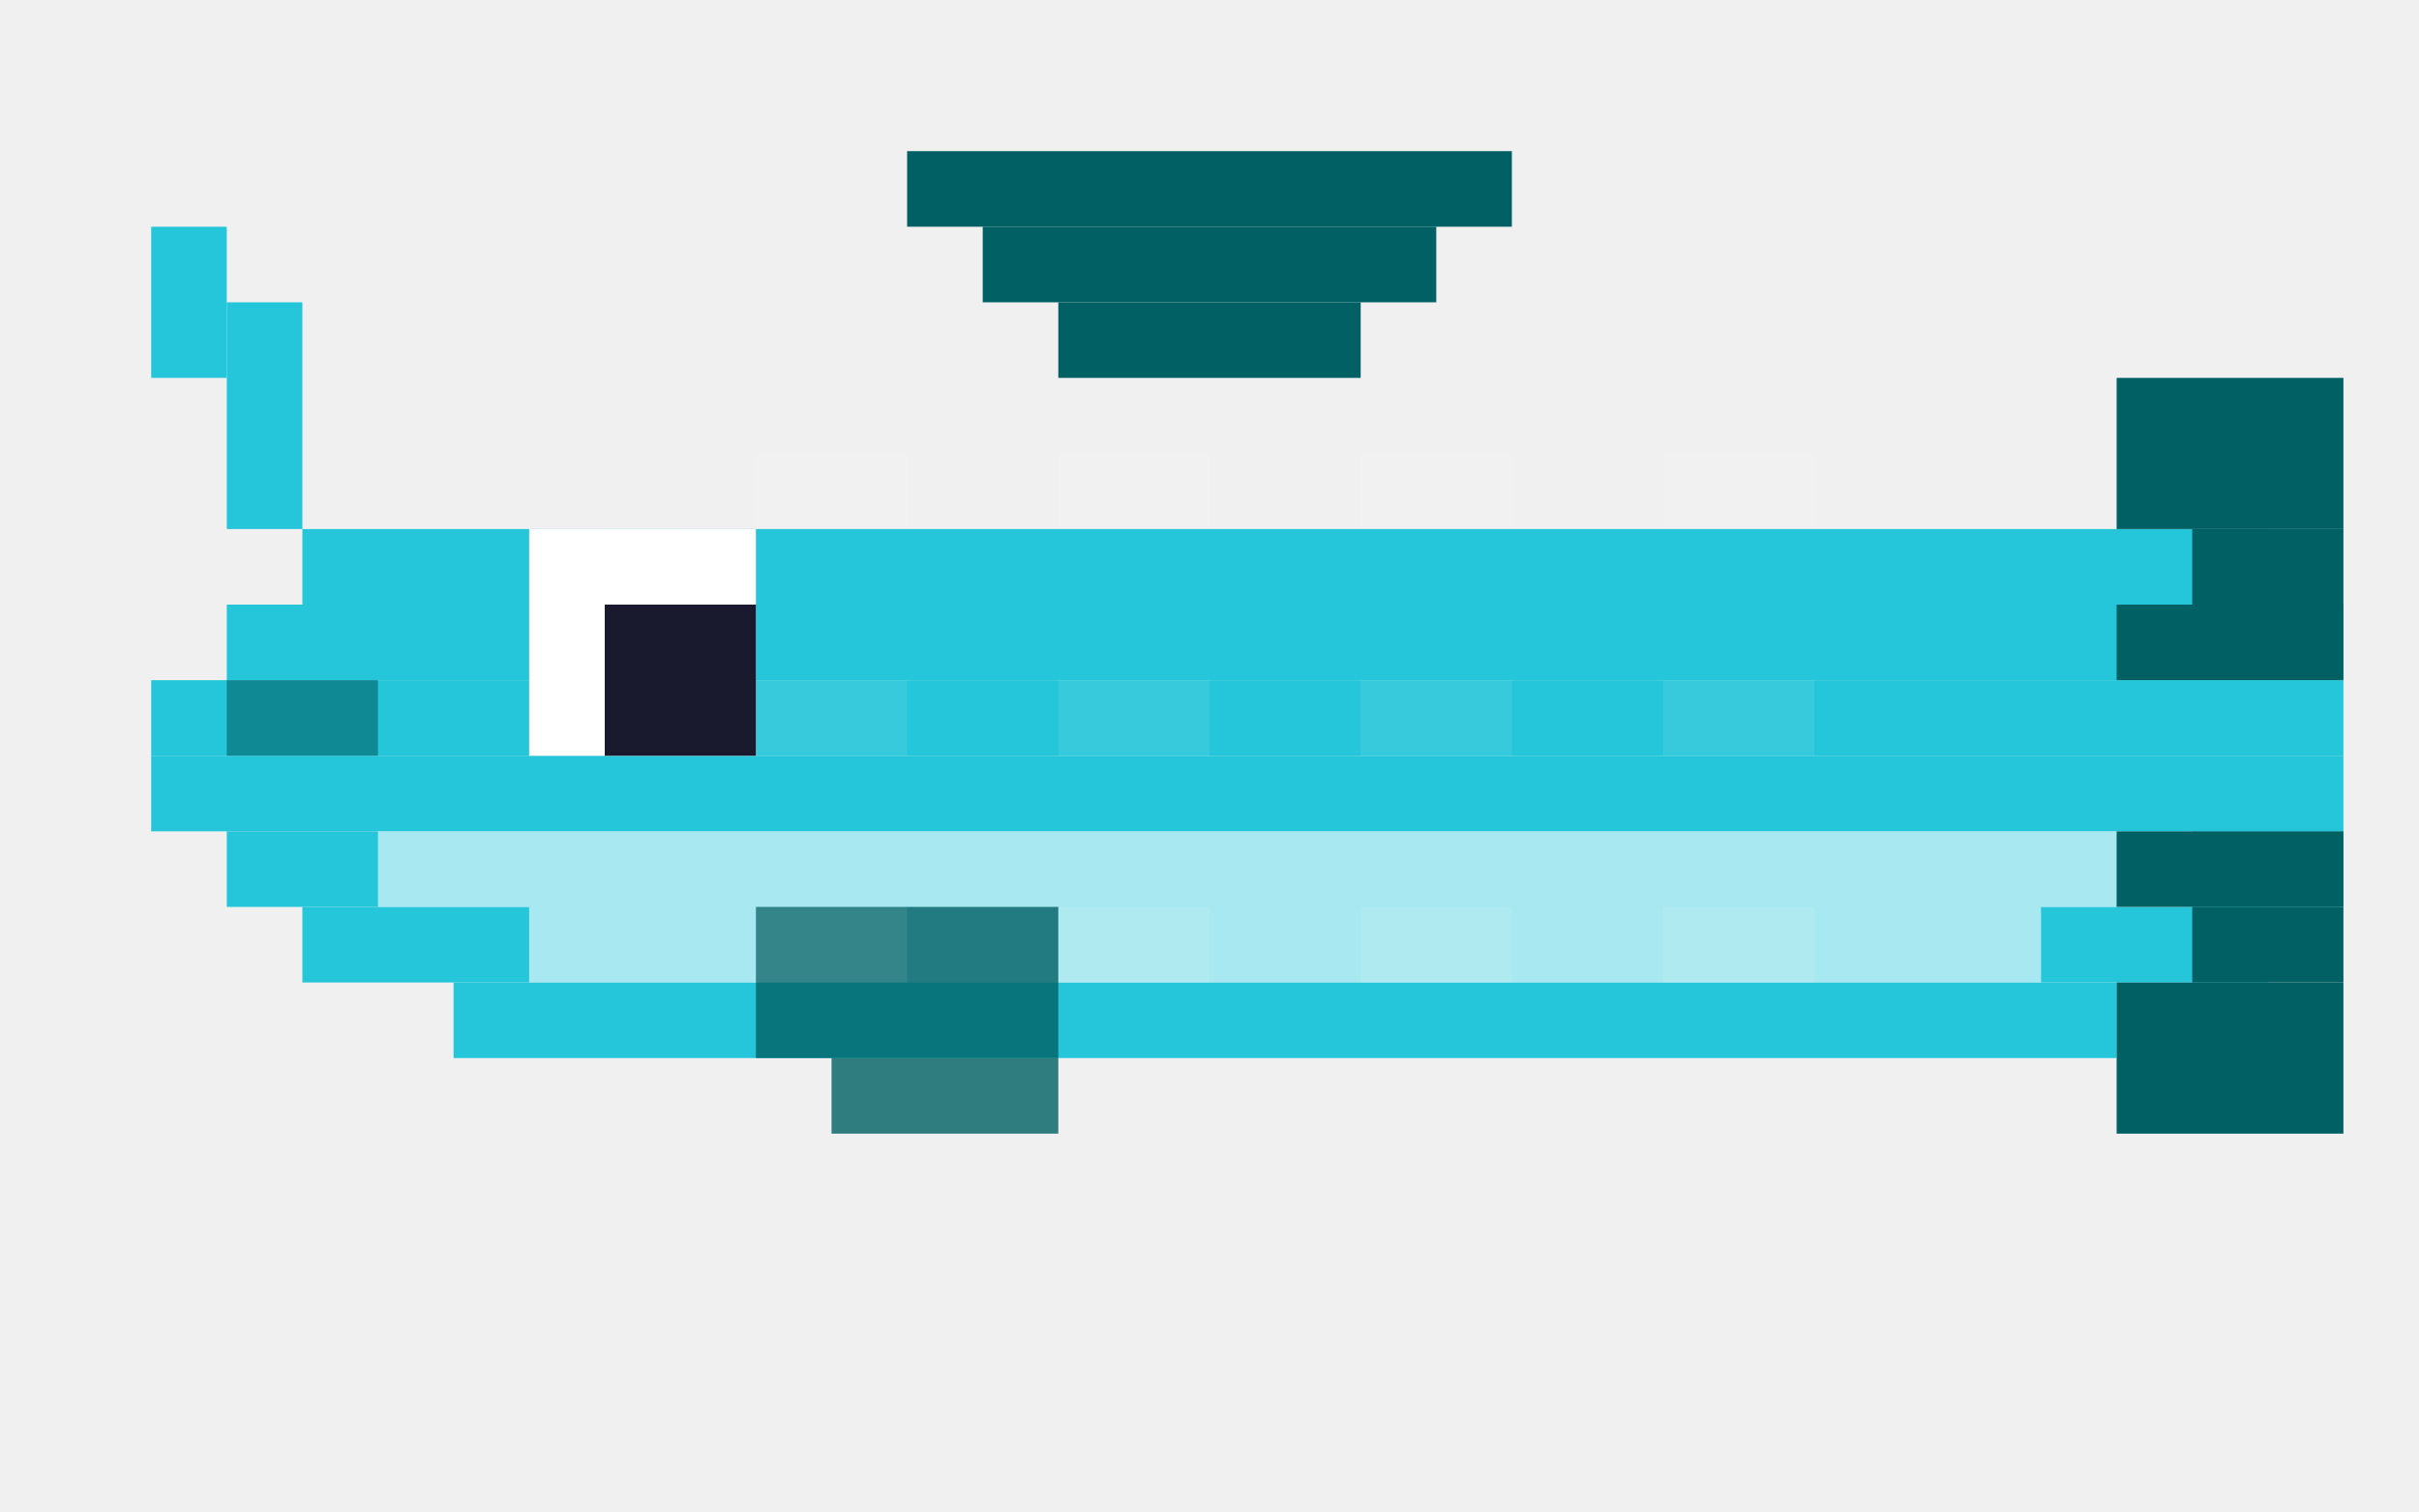
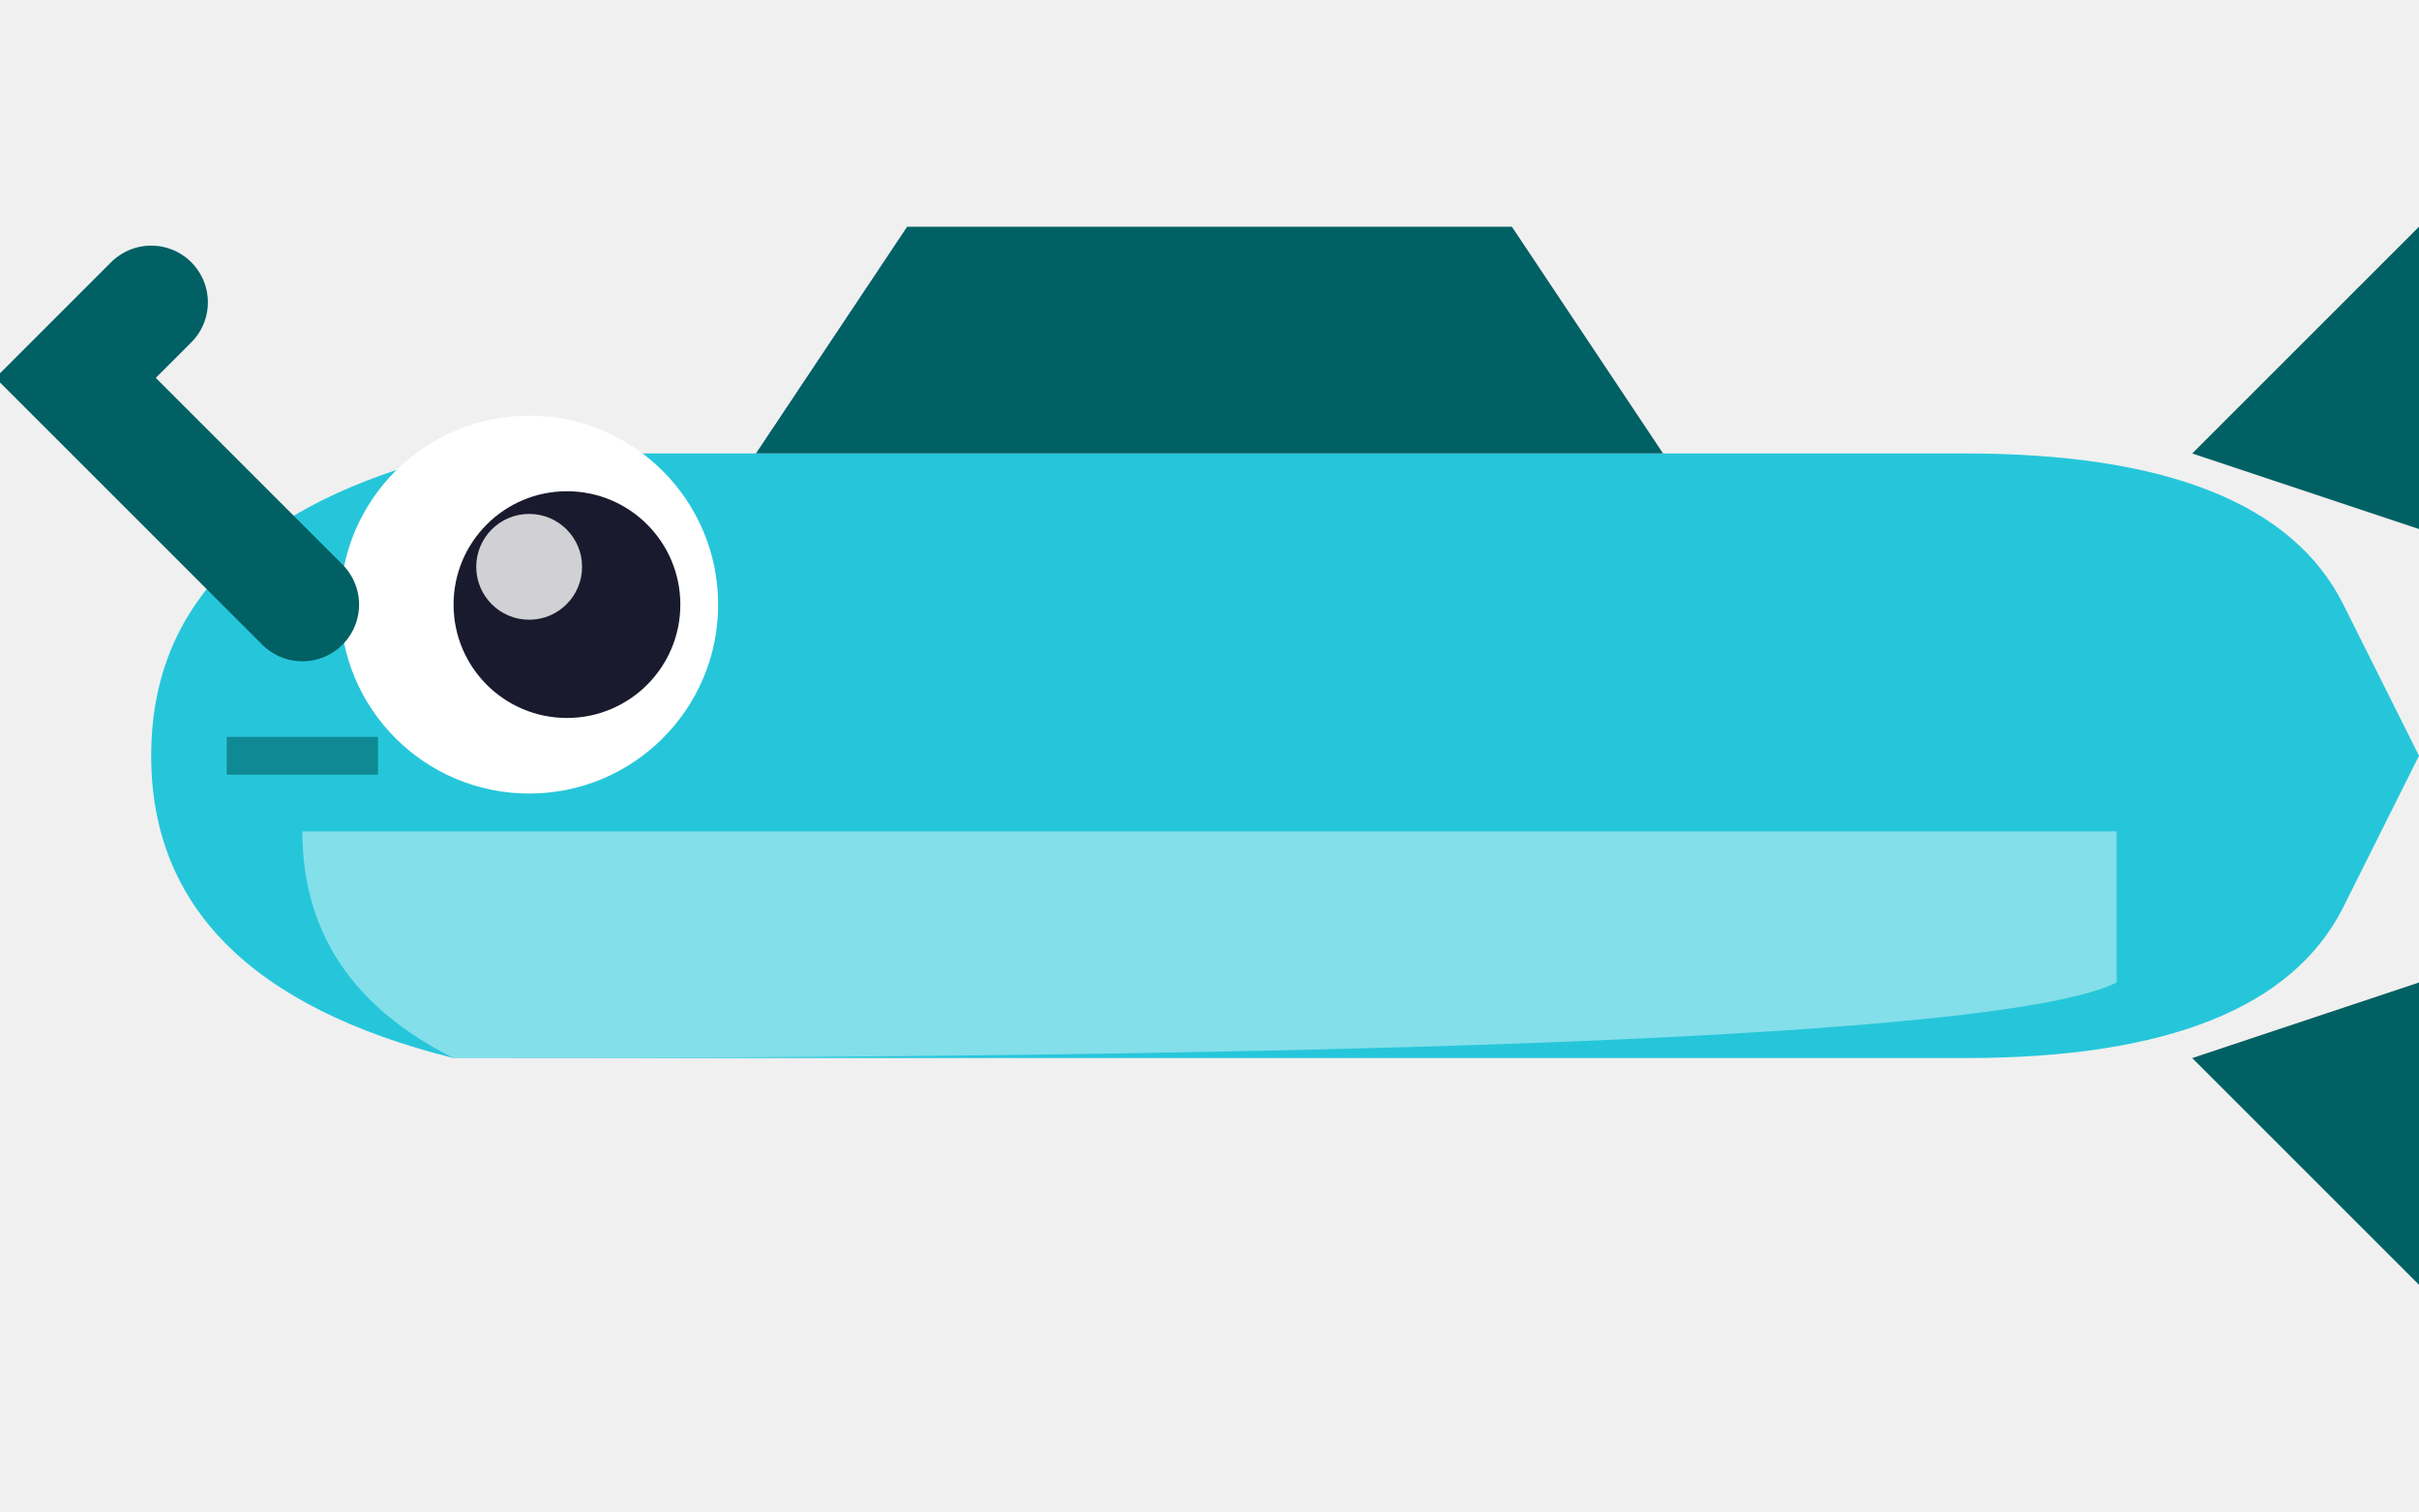
- <svg xmlns="http://www.w3.org/2000/svg" viewBox="0 0 32 20" width="64" height="40" style="image-rendering:pixelated">
-   <rect x="4" y="7" width="26" height="1" fill="#26C6DA" />
-   <rect x="3" y="8" width="28" height="1" fill="#26C6DA" />
-   <rect x="2" y="9" width="29" height="1" fill="#26C6DA" />
-   <rect x="2" y="10" width="29" height="1" fill="#26C6DA" />
-   <rect x="3" y="11" width="28" height="1" fill="#26C6DA" />
-   <rect x="4" y="12" width="26" height="1" fill="#26C6DA" />
-   <rect x="6" y="13" width="22" height="1" fill="#26C6DA" />
-   <rect x="5" y="11" width="24" height="1" fill="#E0F7FA" opacity="0.7" />
-   <rect x="7" y="12" width="20" height="1" fill="#E0F7FA" opacity="0.7" />
-   <rect x="28" y="5" width="3" height="2" fill="#006064" />
-   <rect x="29" y="7" width="2" height="1" fill="#006064" />
-   <rect x="28" y="8" width="3" height="1" fill="#006064" />
-   <rect x="28" y="11" width="3" height="1" fill="#006064" />
-   <rect x="29" y="12" width="2" height="1" fill="#006064" />
-   <rect x="28" y="13" width="3" height="2" fill="#006064" />
-   <rect x="12" y="2" width="8" height="1" fill="#006064" />
-   <rect x="13" y="3" width="6" height="1" fill="#006064" />
-   <rect x="14" y="4" width="4" height="1" fill="#006064" />
-   <rect x="10" y="12" width="4" height="2" fill="#006064" opacity="0.8" />
-   <rect x="11" y="14" width="3" height="1" fill="#006064" opacity="0.8" />
-   <rect x="7" y="7" width="3" height="3" fill="white" />
-   <rect x="8" y="8" width="2" height="2" fill="#1a1a2e" />
-   <rect x="8" y="7" width="1" height="1" fill="white" opacity="0.8" />
-   <rect x="3" y="9" width="2" height="1" fill="#006064" opacity="0.6" />
-   <rect x="3" y="4" width="1" height="3" fill="#26C6DA" />
-   <rect x="2" y="3" width="1" height="2" fill="#26C6DA" />
-   <rect x="10" y="6" width="2" height="1" fill="white" opacity="0.08" />
-   <rect x="14" y="6" width="2" height="1" fill="white" opacity="0.08" />
-   <rect x="18" y="6" width="2" height="1" fill="white" opacity="0.08" />
-   <rect x="22" y="6" width="2" height="1" fill="white" opacity="0.08" />
-   <rect x="10" y="9" width="2" height="1" fill="white" opacity="0.08" />
-   <rect x="14" y="9" width="2" height="1" fill="white" opacity="0.08" />
-   <rect x="18" y="9" width="2" height="1" fill="white" opacity="0.08" />
-   <rect x="22" y="9" width="2" height="1" fill="white" opacity="0.08" />
-   <rect x="10" y="12" width="2" height="1" fill="white" opacity="0.08" />
-   <rect x="14" y="12" width="2" height="1" fill="white" opacity="0.08" />
-   <rect x="18" y="12" width="2" height="1" fill="white" opacity="0.08" />
-   <rect x="22" y="12" width="2" height="1" fill="white" opacity="0.08" />
+ <svg xmlns="http://www.w3.org/2000/svg" viewBox="0 0 32 20" width="64" height="40">
+   <path d="M2,10 Q2,7 6,6 L26,6 Q30,6 31,8 L32,10 L31,12 Q30,14 26,14 L6,14 Q2,13 2,10 Z" fill="#26C6DA" />
+   <path d="M4,11 L28,11 L28,13 Q26,14 6,14 Q4,13 4,11 Z" fill="#E0F7FA" opacity="0.5" />
+   <path d="M29,6 L32,3 L32,7 Z" fill="#006064" />
+   <path d="M29,14 L32,17 L32,13 Z" fill="#006064" />
+   <path d="M10,6 L12,3 L20,3 L22,6 Z" fill="#006064" />
+   <circle cx="7" cy="8" r="2.5" fill="white" />
+   <circle cx="7.5" cy="8" r="1.5" fill="#1a1a2e" />
+   <circle cx="7" cy="7.5" r="0.7" fill="white" opacity="0.8" />
+   <path d="M4,8 L1,5 L2,4" fill="none" stroke="#006064" stroke-width="1.5" stroke-linecap="round" />
+   <line x1="3" y1="10" x2="5" y2="10" stroke="#006064" stroke-width="0.5" opacity="0.6" />
</svg>
